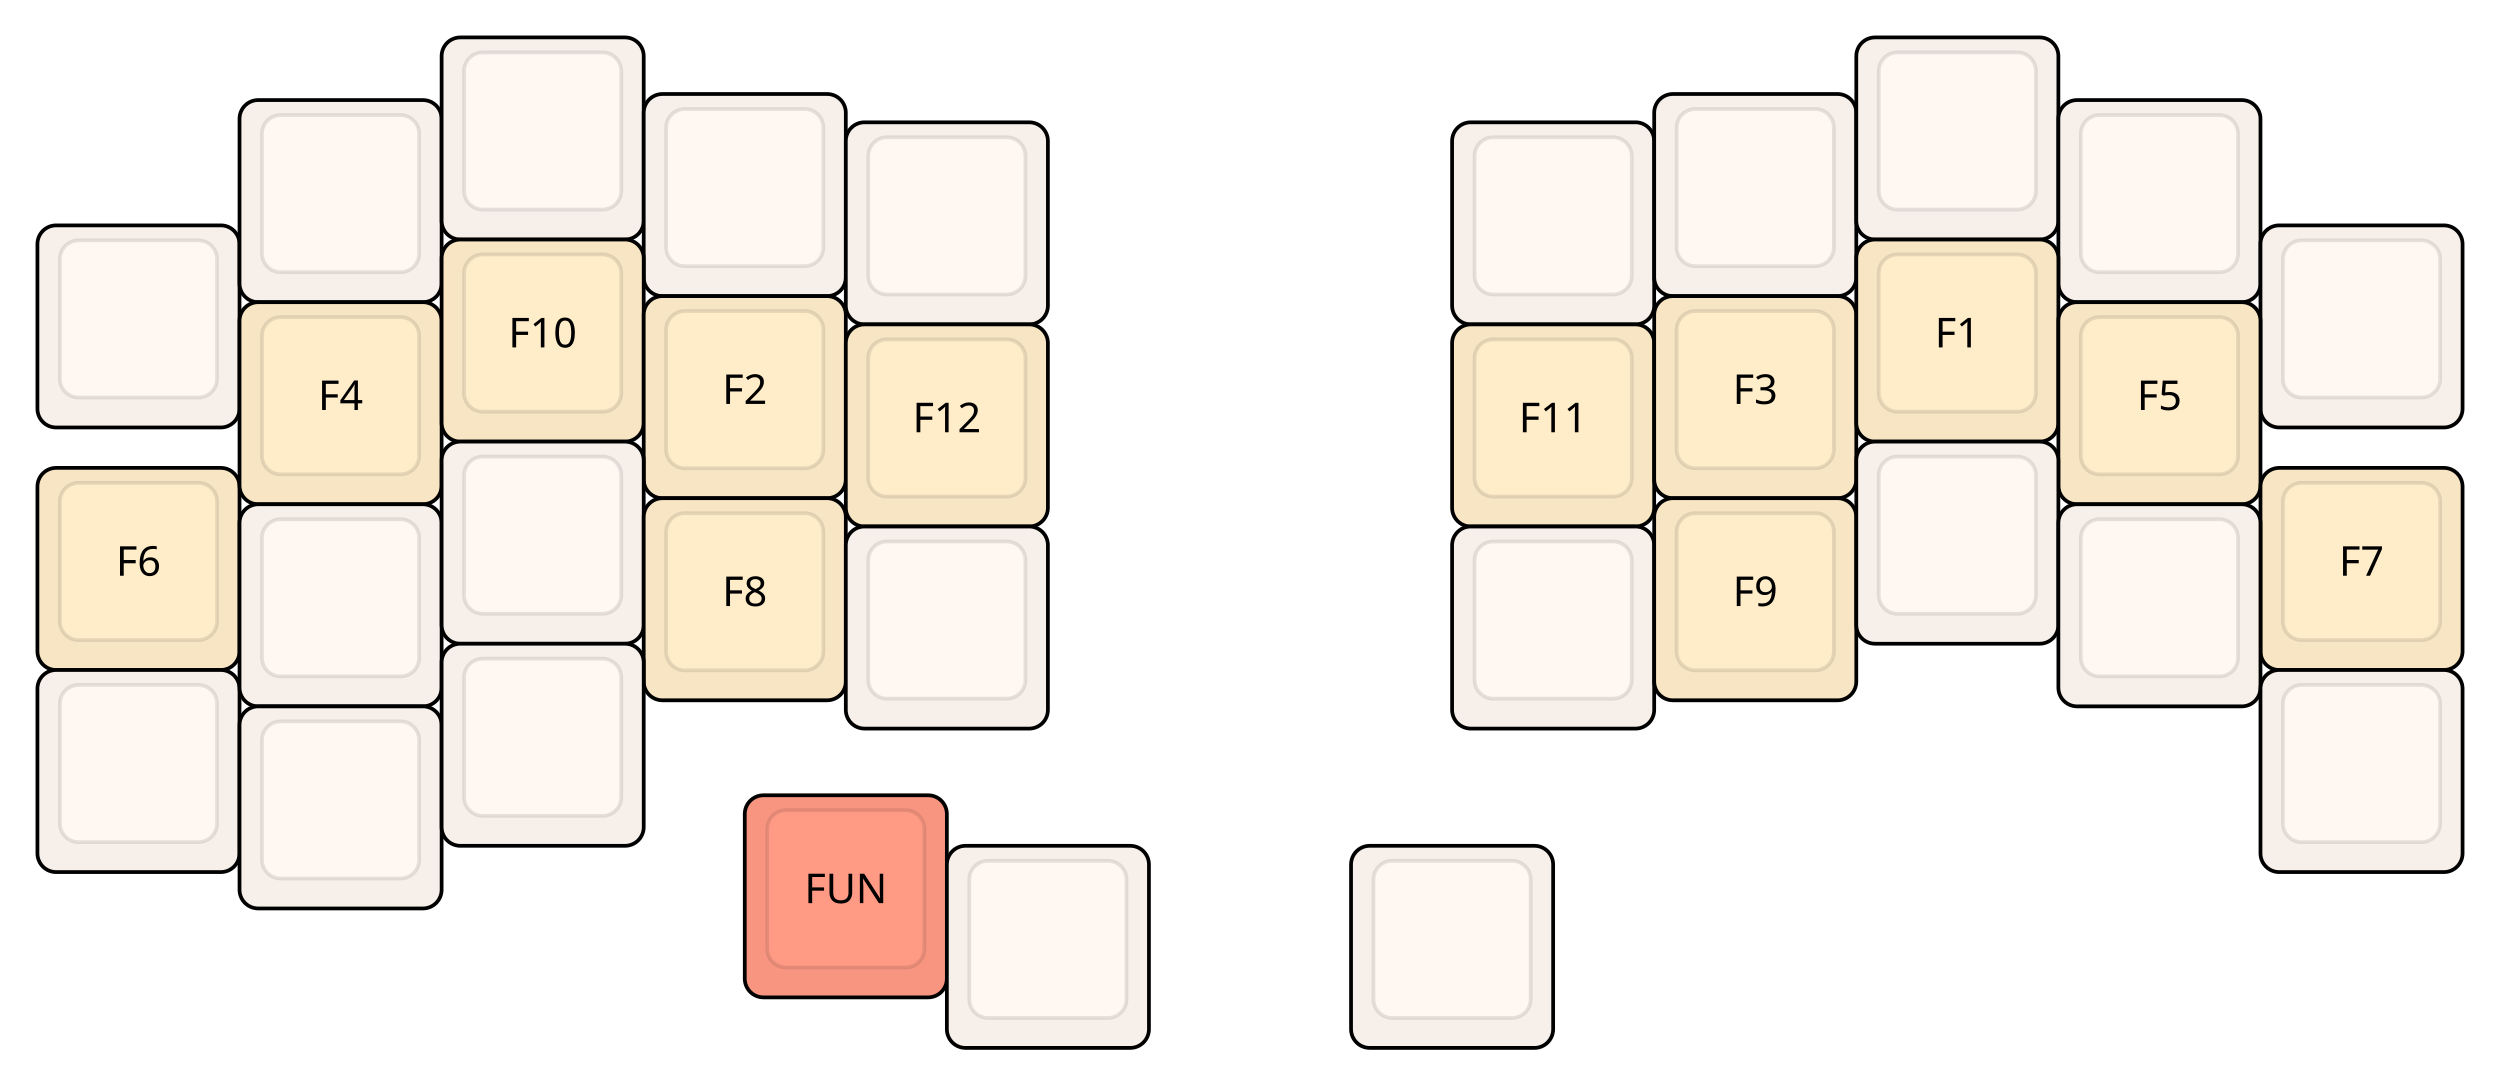
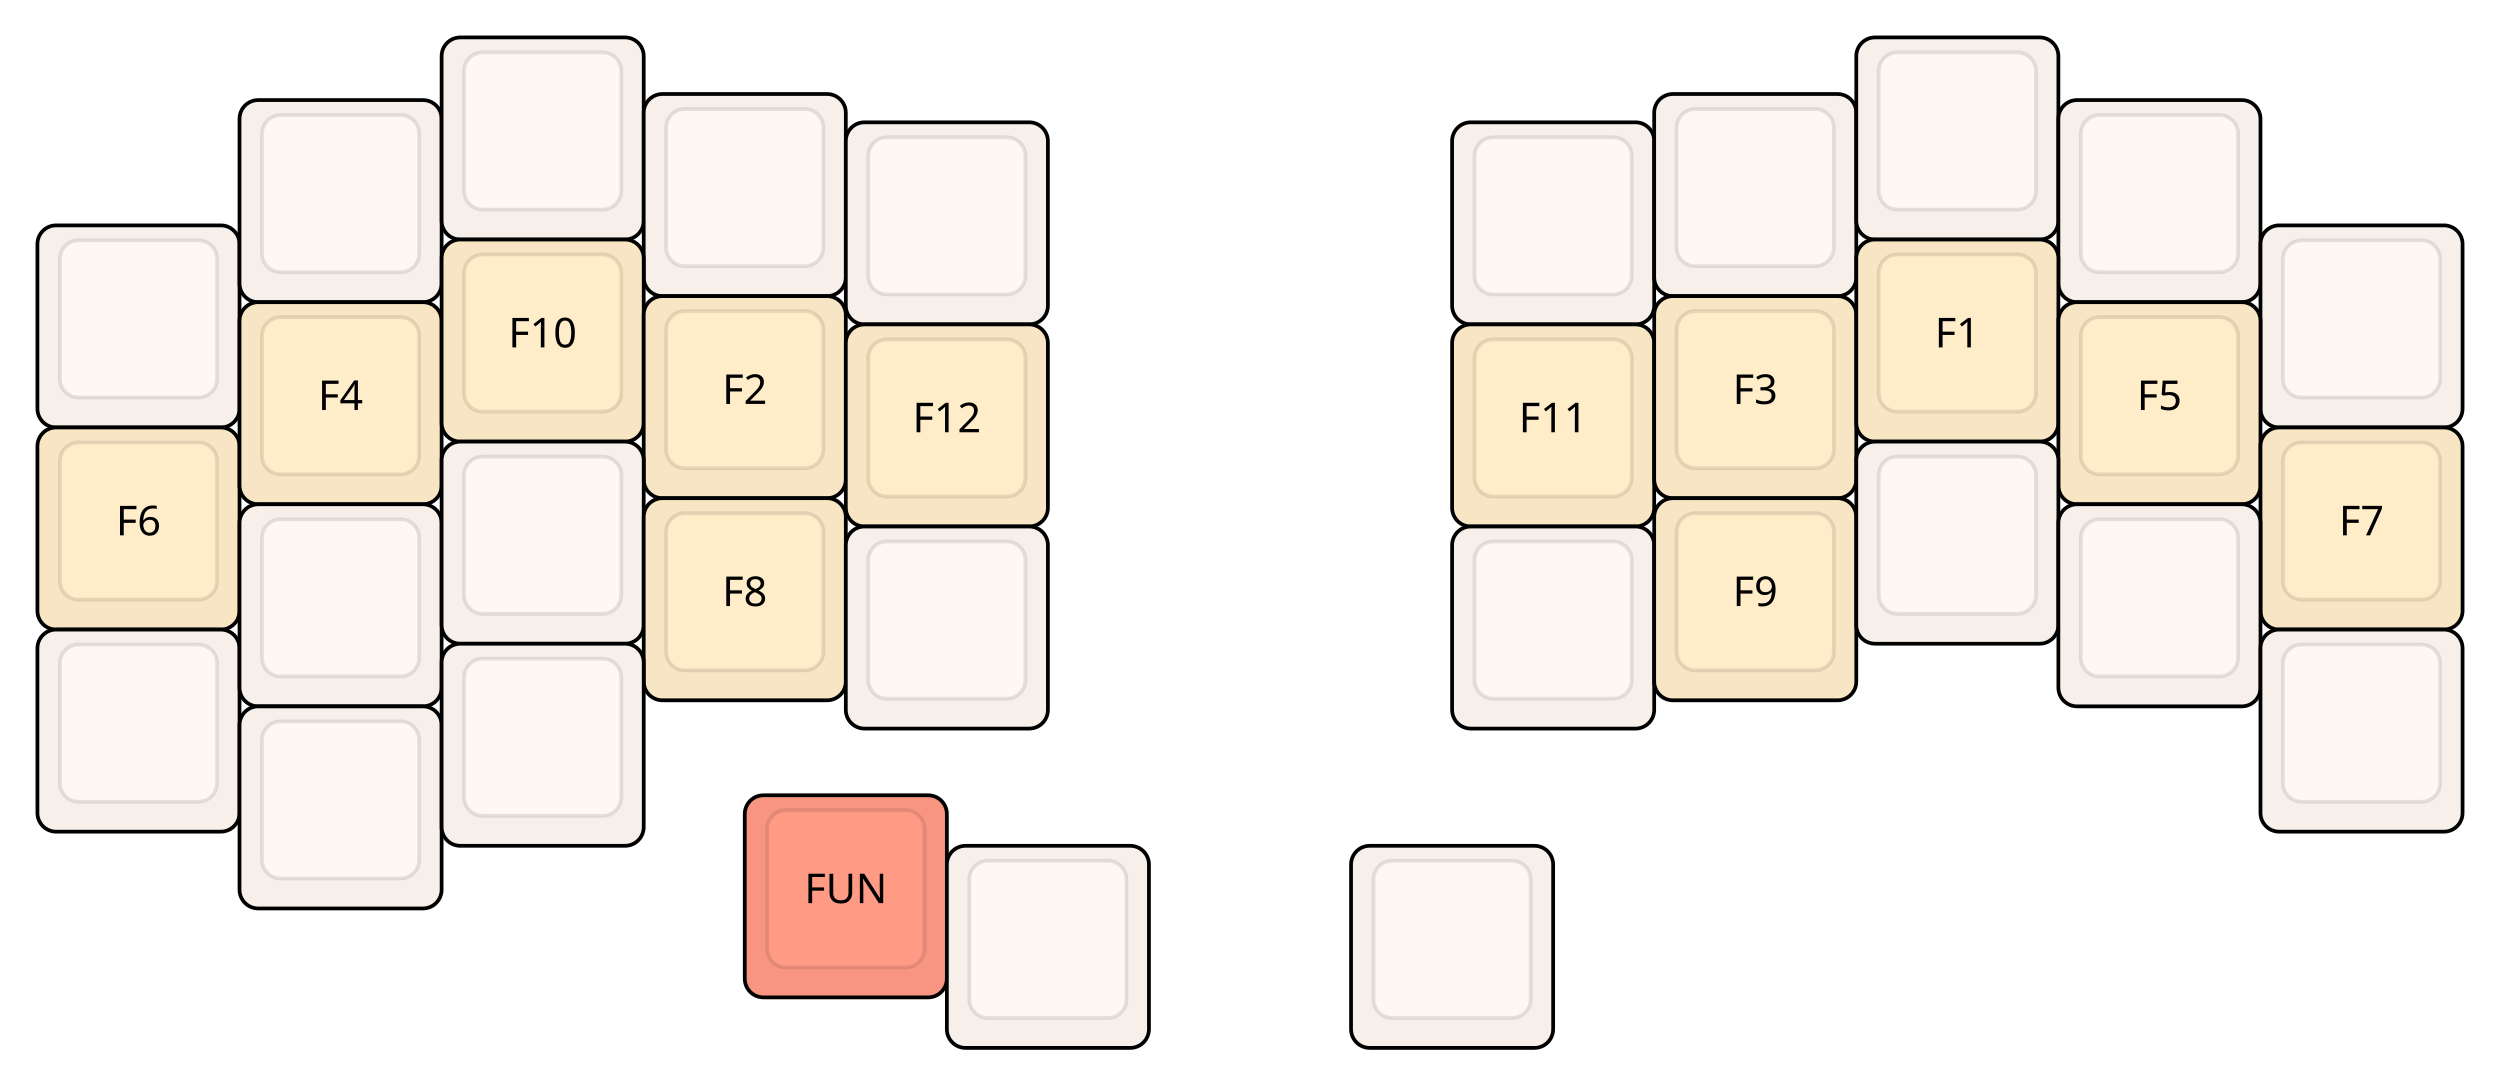
<svg xmlns="http://www.w3.org/2000/svg" width="668px" height="290x" viewBox="0 0 668 290">
  <style type="text/css">
    .keycap .border { stroke: black; stroke-width: 1; }
    .keycap .inner.border { stroke: rgba(0,0,0,.1); }
    .keycap { font-family: sans-serif; font-size: 11px}
    .combos .keycap { font-size: 8px}
  </style>
  <g class="keycap combo_background">
    <rect x="10" y="60.22" width="54" height="54" rx="5" fill="#f7f0ea" class="outer border" />
    <rect x="16" y="64.22" width="42" height="42" rx="5" fill="#fff7f1" class="inner border" />
  </g>
  <g class="keycap combo_background">
    <rect x="64" y="26.74" width="54" height="54" rx="5" fill="#f7f0ea" class="outer border" />
    <rect x="70" y="30.74" width="42" height="42" rx="5" fill="#fff7f1" class="inner border" />
  </g>
  <g class="keycap combo_background">
    <rect x="118" y="10" width="54" height="54" rx="5" fill="#f7f0ea" class="outer border" />
    <rect x="124" y="14" width="42" height="42" rx="5" fill="#fff7f1" class="inner border" />
  </g>
  <g class="keycap combo_background">
    <rect x="172" y="25.12" width="54" height="54" rx="5" fill="#f7f0ea" class="outer border" />
    <rect x="178" y="29.12" width="42" height="42" rx="5" fill="#fff7f1" class="inner border" />
  </g>
  <g class="keycap combo_background">
    <rect x="226" y="32.68" width="54" height="54" rx="5" fill="#f7f0ea" class="outer border" />
    <rect x="232" y="36.68" width="42" height="42" rx="5" fill="#fff7f1" class="inner border" />
  </g>
  <g class="keycap combo_background">
    <rect x="388" y="32.68" width="54" height="54" rx="5" fill="#f7f0ea" class="outer border" />
    <rect x="394" y="36.68" width="42" height="42" rx="5" fill="#fff7f1" class="inner border" />
  </g>
  <g class="keycap combo_background">
    <rect x="442" y="25.12" width="54" height="54" rx="5" fill="#f7f0ea" class="outer border" />
    <rect x="448" y="29.12" width="42" height="42" rx="5" fill="#fff7f1" class="inner border" />
  </g>
  <g class="keycap combo_background">
    <rect x="496" y="10" width="54" height="54" rx="5" fill="#f7f0ea" class="outer border" />
    <rect x="502" y="14" width="42" height="42" rx="5" fill="#fff7f1" class="inner border" />
  </g>
  <g class="keycap combo_background">
    <rect x="550" y="26.74" width="54" height="54" rx="5" fill="#f7f0ea" class="outer border" />
    <rect x="556" y="30.74" width="42" height="42" rx="5" fill="#fff7f1" class="inner border" />
  </g>
  <g class="keycap combo_background">
    <rect x="604" y="60.22" width="54" height="54" rx="5" fill="#f7f0ea" class="outer border" />
    <rect x="610" y="64.22" width="42" height="42" rx="5" fill="#fff7f1" class="inner border" />
  </g>
  <g class="keycap default">
-     <rect x="10" y="125.02" width="54" height="54" rx="5" fill="#f7e5c3" class="outer border" />
-     <rect x="16" y="129.02" width="42" height="42" rx="5" fill="#ffecc9" class="inner border" />
-     <text x="37" y="150.02" text-anchor="middle" dominant-baseline="middle" class="main">
+     <rect x="10" y="114.22" width="54" height="54" rx="5" fill="#f7e5c3" class="outer border" />
+     <rect x="16" y="118.22" width="42" height="42" rx="5" fill="#ffecc9" class="inner border" />
+     <text x="37" y="139.22" text-anchor="middle" dominant-baseline="middle" class="main">
      <tspan x="37" dy="0">F6</tspan>
    </text>
  </g>
  <g class="keycap default">
    <rect x="64" y="80.74" width="54" height="54" rx="5" fill="#f7e5c3" class="outer border" />
    <rect x="70" y="84.74" width="42" height="42" rx="5" fill="#ffecc9" class="inner border" />
    <text x="91" y="105.74" text-anchor="middle" dominant-baseline="middle" class="main">
      <tspan x="91" dy="0">F4</tspan>
    </text>
  </g>
  <g class="keycap default">
    <rect x="118" y="64" width="54" height="54" rx="5" fill="#f7e5c3" class="outer border" />
    <rect x="124" y="68" width="42" height="42" rx="5" fill="#ffecc9" class="inner border" />
    <text x="145" y="89" text-anchor="middle" dominant-baseline="middle" class="main">
      <tspan x="145" dy="0">F10</tspan>
    </text>
  </g>
  <g class="keycap default">
    <rect x="172" y="79.12" width="54" height="54" rx="5" fill="#f7e5c3" class="outer border" />
    <rect x="178" y="83.12" width="42" height="42" rx="5" fill="#ffecc9" class="inner border" />
    <text x="199" y="104.12" text-anchor="middle" dominant-baseline="middle" class="main">
      <tspan x="199" dy="0">F2</tspan>
    </text>
  </g>
  <g class="keycap default">
    <rect x="226" y="86.68" width="54" height="54" rx="5" fill="#f7e5c3" class="outer border" />
    <rect x="232" y="90.68" width="42" height="42" rx="5" fill="#ffecc9" class="inner border" />
    <text x="253" y="111.68" text-anchor="middle" dominant-baseline="middle" class="main">
      <tspan x="253" dy="0">F12</tspan>
    </text>
  </g>
  <g class="keycap default">
    <rect x="388" y="86.68" width="54" height="54" rx="5" fill="#f7e5c3" class="outer border" />
    <rect x="394" y="90.68" width="42" height="42" rx="5" fill="#ffecc9" class="inner border" />
    <text x="415" y="111.68" text-anchor="middle" dominant-baseline="middle" class="main">
      <tspan x="415" dy="0">F11</tspan>
    </text>
  </g>
  <g class="keycap default">
    <rect x="442" y="79.12" width="54" height="54" rx="5" fill="#f7e5c3" class="outer border" />
    <rect x="448" y="83.12" width="42" height="42" rx="5" fill="#ffecc9" class="inner border" />
    <text x="469" y="104.12" text-anchor="middle" dominant-baseline="middle" class="main">
      <tspan x="469" dy="0">F3</tspan>
    </text>
  </g>
  <g class="keycap default">
    <rect x="496" y="64" width="54" height="54" rx="5" fill="#f7e5c3" class="outer border" />
    <rect x="502" y="68" width="42" height="42" rx="5" fill="#ffecc9" class="inner border" />
    <text x="523" y="89" text-anchor="middle" dominant-baseline="middle" class="main">
      <tspan x="523" dy="0">F1</tspan>
    </text>
  </g>
  <g class="keycap default">
    <rect x="550" y="80.74" width="54" height="54" rx="5" fill="#f7e5c3" class="outer border" />
    <rect x="556" y="84.74" width="42" height="42" rx="5" fill="#ffecc9" class="inner border" />
    <text x="577" y="105.74" text-anchor="middle" dominant-baseline="middle" class="main">
      <tspan x="577" dy="0">F5</tspan>
    </text>
  </g>
  <g class="keycap default">
-     <rect x="604" y="125.02" width="54" height="54" rx="5" fill="#f7e5c3" class="outer border" />
-     <rect x="610" y="129.02" width="42" height="42" rx="5" fill="#ffecc9" class="inner border" />
-     <text x="631" y="150.02" text-anchor="middle" dominant-baseline="middle" class="main">
+     <rect x="604" y="114.22" width="54" height="54" rx="5" fill="#f7e5c3" class="outer border" />
+     <rect x="610" y="118.22" width="42" height="42" rx="5" fill="#ffecc9" class="inner border" />
+     <text x="631" y="139.22" text-anchor="middle" dominant-baseline="middle" class="main">
      <tspan x="631" dy="0">F7</tspan>
    </text>
  </g>
  <g class="keycap combo_background">
-     <rect x="10" y="179.02" width="54" height="54" rx="5" fill="#f7f0ea" class="outer border" />
-     <rect x="16" y="183.02" width="42" height="42" rx="5" fill="#fff7f1" class="inner border" />
+     <rect x="10" y="168.22" width="54" height="54" rx="5" fill="#f7f0ea" class="outer border" />
+     <rect x="16" y="172.22" width="42" height="42" rx="5" fill="#fff7f1" class="inner border" />
  </g>
  <g class="keycap combo_background">
    <rect x="64" y="134.74" width="54" height="54" rx="5" fill="#f7f0ea" class="outer border" />
    <rect x="70" y="138.74" width="42" height="42" rx="5" fill="#fff7f1" class="inner border" />
  </g>
  <g class="keycap combo_background">
    <rect x="118" y="118" width="54" height="54" rx="5" fill="#f7f0ea" class="outer border" />
    <rect x="124" y="122" width="42" height="42" rx="5" fill="#fff7f1" class="inner border" />
  </g>
  <g class="keycap default">
    <rect x="172" y="133.12" width="54" height="54" rx="5" fill="#f7e5c3" class="outer border" />
    <rect x="178" y="137.12" width="42" height="42" rx="5" fill="#ffecc9" class="inner border" />
    <text x="199" y="158.12" text-anchor="middle" dominant-baseline="middle" class="main">
      <tspan x="199" dy="0">F8</tspan>
    </text>
  </g>
  <g class="keycap combo_background">
    <rect x="226" y="140.68" width="54" height="54" rx="5" fill="#f7f0ea" class="outer border" />
    <rect x="232" y="144.68" width="42" height="42" rx="5" fill="#fff7f1" class="inner border" />
  </g>
  <g class="keycap combo_background">
    <rect x="388" y="140.68" width="54" height="54" rx="5" fill="#f7f0ea" class="outer border" />
    <rect x="394" y="144.68" width="42" height="42" rx="5" fill="#fff7f1" class="inner border" />
  </g>
  <g class="keycap default">
    <rect x="442" y="133.12" width="54" height="54" rx="5" fill="#f7e5c3" class="outer border" />
    <rect x="448" y="137.12" width="42" height="42" rx="5" fill="#ffecc9" class="inner border" />
    <text x="469" y="158.12" text-anchor="middle" dominant-baseline="middle" class="main">
      <tspan x="469" dy="0">F9</tspan>
    </text>
  </g>
  <g class="keycap combo_background">
    <rect x="496" y="118" width="54" height="54" rx="5" fill="#f7f0ea" class="outer border" />
    <rect x="502" y="122" width="42" height="42" rx="5" fill="#fff7f1" class="inner border" />
  </g>
  <g class="keycap combo_background">
    <rect x="550" y="134.74" width="54" height="54" rx="5" fill="#f7f0ea" class="outer border" />
    <rect x="556" y="138.74" width="42" height="42" rx="5" fill="#fff7f1" class="inner border" />
  </g>
  <g class="keycap combo_background">
-     <rect x="604" y="179.02" width="54" height="54" rx="5" fill="#f7f0ea" class="outer border" />
-     <rect x="610" y="183.02" width="42" height="42" rx="5" fill="#fff7f1" class="inner border" />
+     <rect x="604" y="168.22" width="54" height="54" rx="5" fill="#f7f0ea" class="outer border" />
+     <rect x="610" y="172.22" width="42" height="42" rx="5" fill="#fff7f1" class="inner border" />
  </g>
  <g class="keycap combo_background">
    <rect x="64" y="188.74" width="54" height="54" rx="5" fill="#f7f0ea" class="outer border" />
    <rect x="70" y="192.74" width="42" height="42" rx="5" fill="#fff7f1" class="inner border" />
  </g>
  <g class="keycap combo_background">
    <rect x="118" y="172" width="54" height="54" rx="5" fill="#f7f0ea" class="outer border" />
    <rect x="124" y="176" width="42" height="42" rx="5" fill="#fff7f1" class="inner border" />
  </g>
  <g class="keycap active_layer">
    <rect x="199" y="212.5" width="54" height="54" rx="5" fill="#f79581" class="outer border" />
    <rect x="205" y="216.5" width="42" height="42" rx="5" fill="#ff9a85" class="inner border" />
    <text x="226" y="237.5" text-anchor="middle" dominant-baseline="middle" class="main">
      <tspan x="226" dy="0">FUN</tspan>
    </text>
  </g>
  <g class="keycap combo_background">
    <rect x="253" y="226" width="54" height="54" rx="5" fill="#f7f0ea" class="outer border" />
    <rect x="259" y="230" width="42" height="42" rx="5" fill="#fff7f1" class="inner border" />
  </g>
  <g class="keycap combo_background">
    <rect x="361" y="226" width="54" height="54" rx="5" fill="#f7f0ea" class="outer border" />
    <rect x="367" y="230" width="42" height="42" rx="5" fill="#fff7f1" class="inner border" />
  </g>
</svg>
